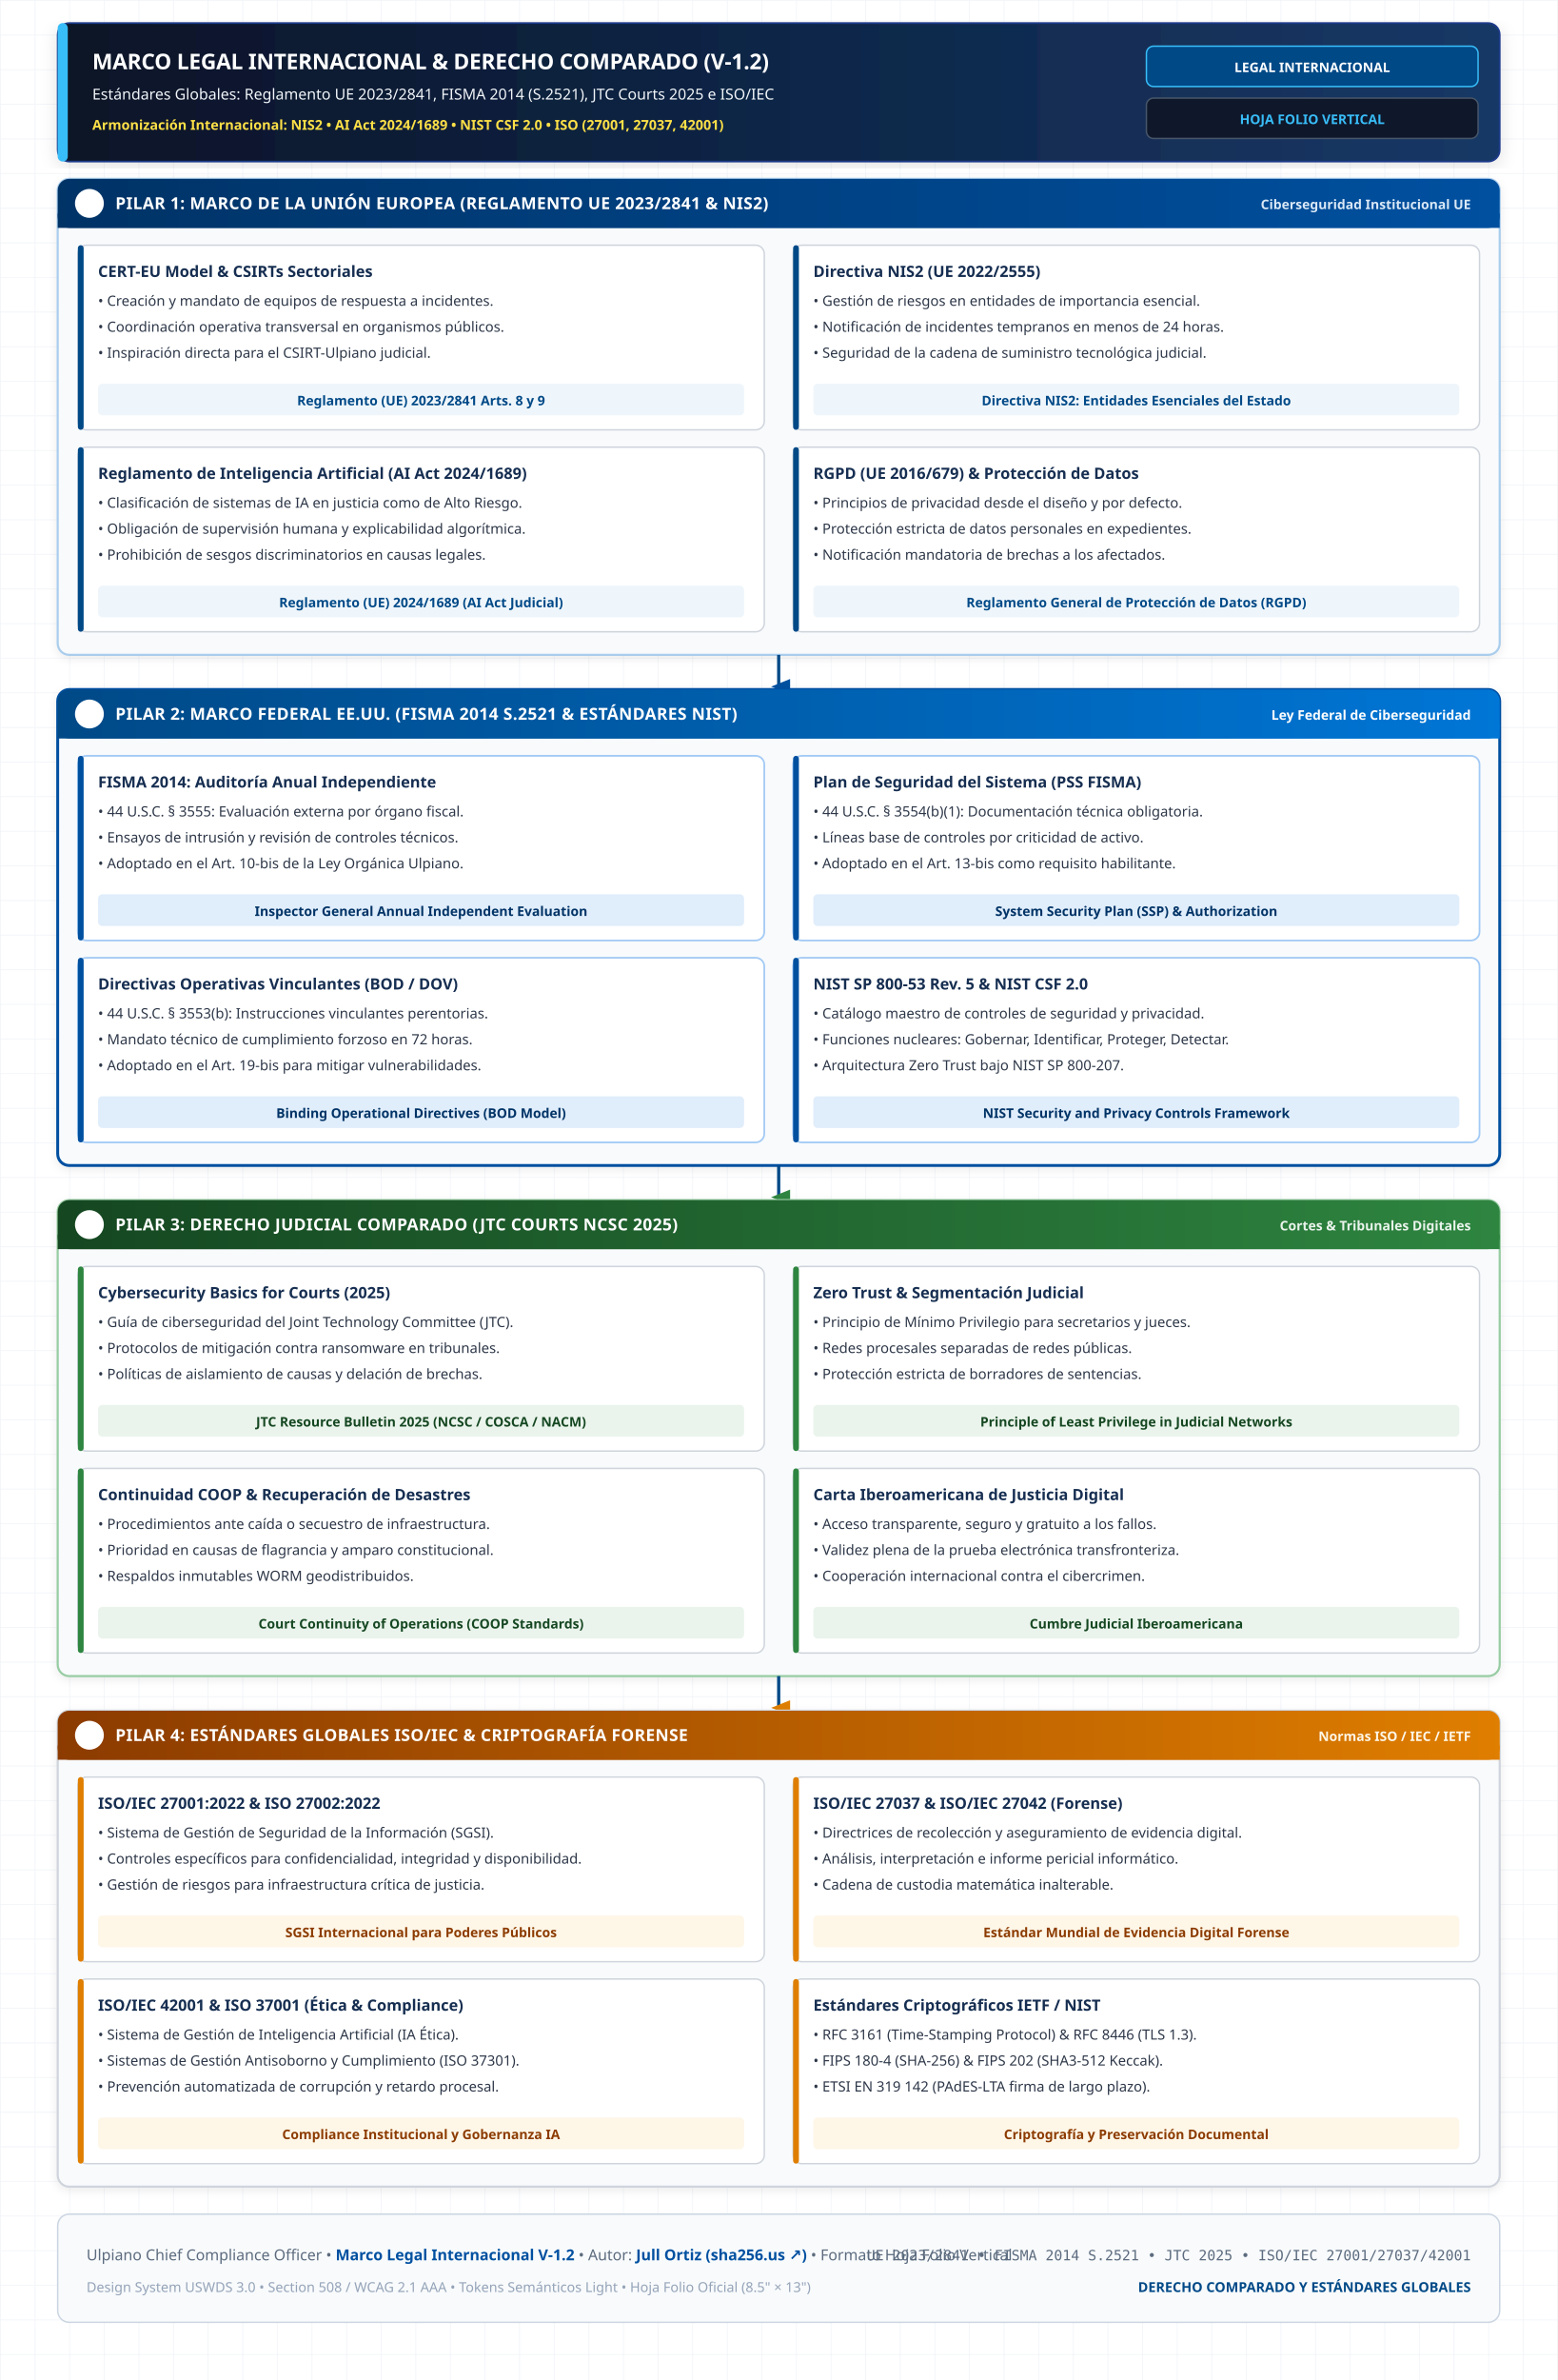
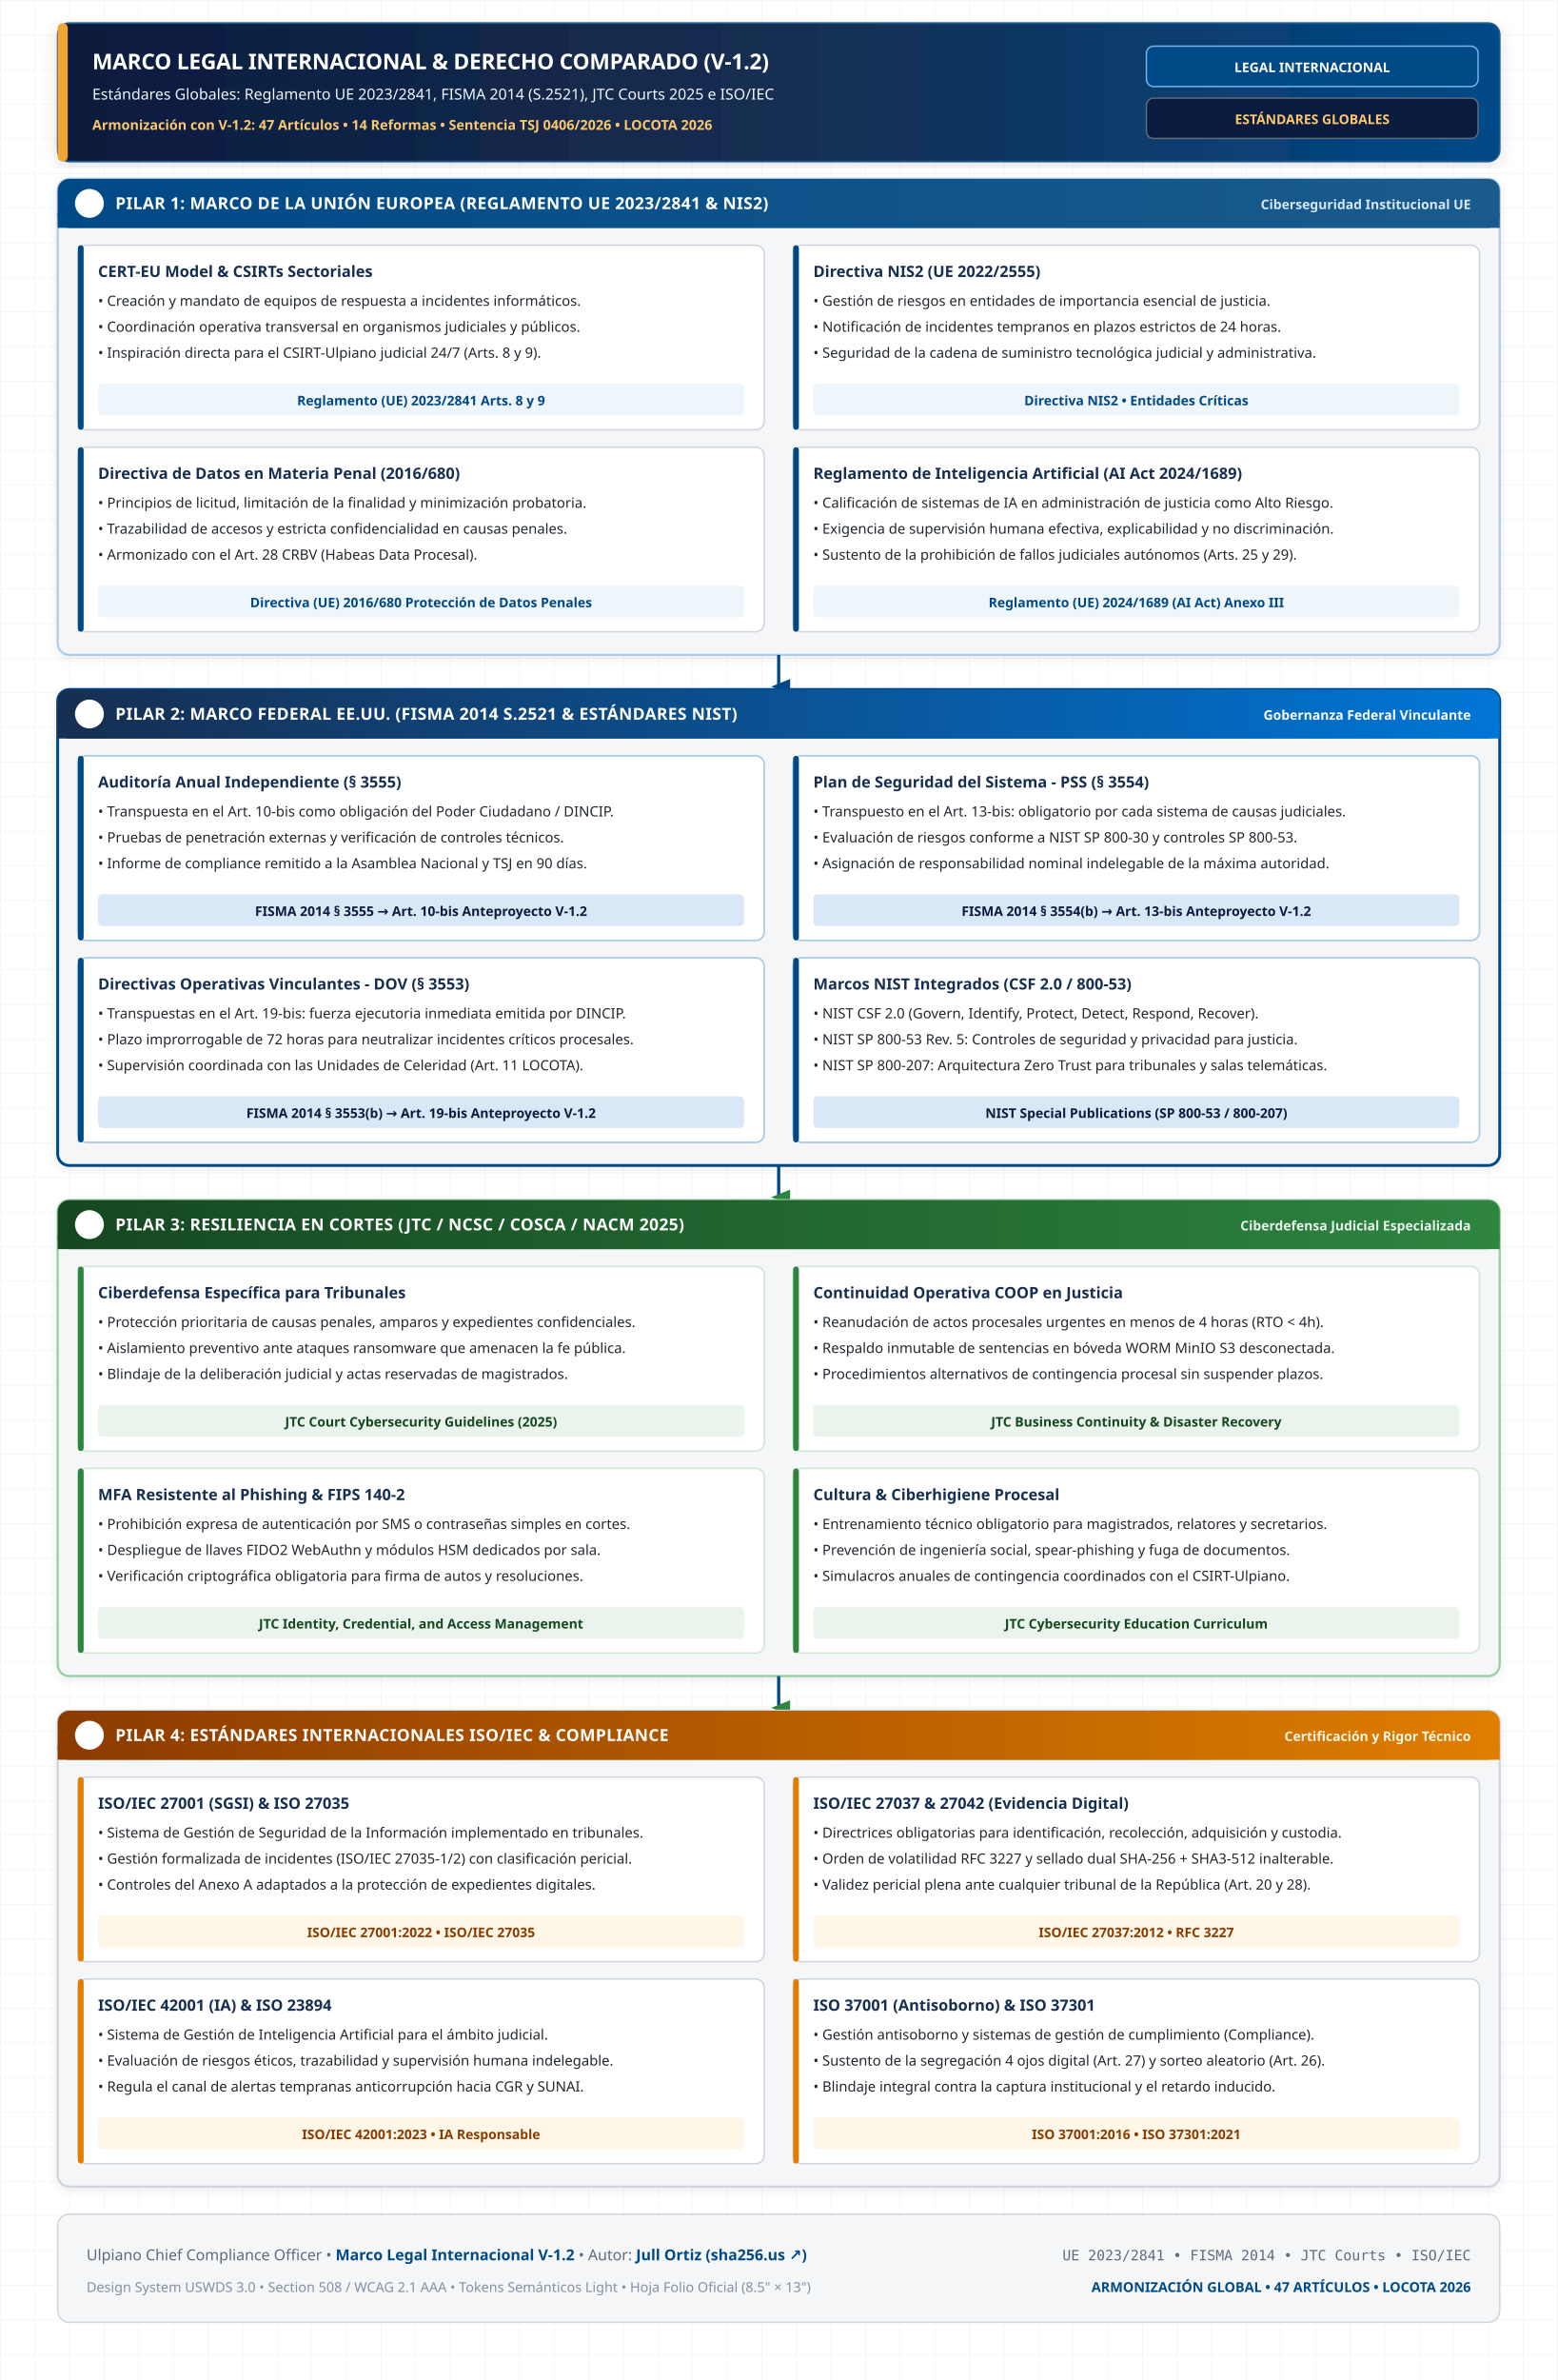
<svg xmlns="http://www.w3.org/2000/svg" viewBox="0 0 1080 1650" width="100%" height="100%" style="max-width: 100%; height: auto; display: block; margin: 0 auto;">
  <defs>
    <style>
      .font-sans { font-family: 'Public Sans', -apple-system, BlinkMacSystemFont, 'Segoe UI', Roboto, Arial, sans-serif; }
      .font-mono { font-family: 'Roboto Mono', 'SFMono-Regular', Consolas, Monaco, monospace; }

      .text-title { font-family: 'Public Sans', sans-serif; font-weight: 800; font-size: 15px; fill: #ffffff; letter-spacing: -0.01em; }
-       .text-subtitle { font-family: 'Public Sans', sans-serif; font-weight: 500; font-size: 10.5px; fill: #f1f5f9; }
-       .text-subcite { font-family: 'Public Sans', sans-serif; font-weight: 600; font-size: 9.5px; fill: #fde047; }
+       .text-subtitle { font-family: 'Public Sans', sans-serif; font-weight: 500; font-size: 10.5px; fill: #eff6fb; }
+       .text-subcite { font-family: 'Public Sans', sans-serif; font-weight: 600; font-size: 9.5px; fill: #fac76f; }
      .text-header-box { font-family: 'Public Sans', sans-serif; font-weight: 700; font-size: 11.5px; fill: #ffffff; letter-spacing: 0.02em; }
      .text-tag { font-family: 'Public Sans', sans-serif; font-weight: 700; font-size: 9.2px; }

      .text-item-title { font-family: 'Public Sans', sans-serif; font-weight: 700; font-size: 10.8px; fill: #162e51; }
-       .text-item-desc { font-family: 'Public Sans', sans-serif; font-weight: 400; font-size: 9.8px; fill: #2d3748; line-height: 1.35; }
-       .text-item-sub { font-family: 'Public Sans', sans-serif; font-weight: 400; font-size: 9.2px; fill: #5c6b7e; }
+       .text-item-desc { font-family: 'Public Sans', sans-serif; font-weight: 400; font-size: 9.8px; fill: #21272d; line-height: 1.35; }

      .text-flow-num { font-family: 'Public Sans', sans-serif; font-weight: 800; font-size: 10.5px; fill: #ffffff; }
+ 
      .flow-arrow-down { stroke: #004987; stroke-width: 2.2; fill: none; }
+       .flow-arrow-green { stroke: #1b622b; stroke-width: 2.2; fill: none; }
+       .flow-arrow-gold { stroke: #c05600; stroke-width: 2.2; fill: none; }
    </style>
    <filter id="intl-shadow-1" x="-4%" y="-4%" width="108%" height="108%">
-       <feDropShadow dx="0" dy="2" stdDeviation="3" flood-color="#000000" flood-opacity="0.08" />
+       <feDropShadow dx="0" dy="2" stdDeviation="3" flood-color="#13171b" flood-opacity="0.08" />
    </filter>
    <filter id="intl-shadow-2" x="-5%" y="-5%" width="110%" height="110%">
-       <feDropShadow dx="0" dy="3" stdDeviation="6" flood-color="#000000" flood-opacity="0.12" />
+       <feDropShadow dx="0" dy="3" stdDeviation="6" flood-color="#0b1b3d" flood-opacity="0.12" />
    </filter>
    <linearGradient id="intlHeaderGrad" x1="0%" y1="0%" x2="100%" y2="0%">
-       <stop offset="0%" stop-color="#071426" />
-       <stop offset="50%" stop-color="#0f2647" />
-       <stop offset="100%" stop-color="#163866" />
-     </linearGradient>
-     <linearGradient id="pilarEuGrad" x1="0%" y1="0%" x2="100%" y2="0%">
-       <stop offset="0%" stop-color="#003366" />
-       <stop offset="100%" stop-color="#0050a0" />
-     </linearGradient>
-     <linearGradient id="pilarUsGrad" x1="0%" y1="0%" x2="100%" y2="0%">
+       <stop offset="0%" stop-color="#0b1b3d" />
+       <stop offset="50%" stop-color="#162e51" />
+       <stop offset="100%" stop-color="#004987" />
+     </linearGradient>
+     <linearGradient id="intlPilarEuGrad" x1="0%" y1="0%" x2="100%" y2="0%">
      <stop offset="0%" stop-color="#004987" />
+       <stop offset="100%" stop-color="#1a5b8c" />
+     </linearGradient>
+     <linearGradient id="intlPilarUsGrad" x1="0%" y1="0%" x2="100%" y2="0%">
+       <stop offset="0%" stop-color="#162e51" />
      <stop offset="100%" stop-color="#0076d6" />
    </linearGradient>
-     <linearGradient id="pilarJtcGrad" x1="0%" y1="0%" x2="100%" y2="0%">
+     <linearGradient id="intlPilarJtcGrad" x1="0%" y1="0%" x2="100%" y2="0%">
      <stop offset="0%" stop-color="#154721" />
      <stop offset="100%" stop-color="#2e8540" />
    </linearGradient>
-     <linearGradient id="pilarIsoGrad" x1="0%" y1="0%" x2="100%" y2="0%">
+     <linearGradient id="intlPilarIsoGrad" x1="0%" y1="0%" x2="100%" y2="0%">
      <stop offset="0%" stop-color="#8c3b00" />
      <stop offset="100%" stop-color="#df7e00" />
    </linearGradient>
-     <marker id="arrow-down-blue" viewBox="0 0 10 10" refX="5" refY="6" markerWidth="6" markerHeight="6" orient="auto">
-       <path d="M 1 0 L 5 10 L 9 0 z" fill="#0050a0" />
+     <marker id="intl-arrow-down-blue" viewBox="0 0 10 10" refX="5" refY="6" markerWidth="6" markerHeight="6" orient="auto">
+       <path d="M 1 0 L 5 10 L 9 0 z" fill="#004987" />
    </marker>
-     <marker id="arrow-down-green" viewBox="0 0 10 10" refX="5" refY="6" markerWidth="6" markerHeight="6" orient="auto">
+     <marker id="intl-arrow-down-green" viewBox="0 0 10 10" refX="5" refY="6" markerWidth="6" markerHeight="6" orient="auto">
      <path d="M 1 0 L 5 10 L 9 0 z" fill="#2e8540" />
    </marker>
-     <marker id="arrow-down-gold" viewBox="0 0 10 10" refX="5" refY="6" markerWidth="6" markerHeight="6" orient="auto">
-       <path d="M 1 0 L 5 10 L 9 0 z" fill="#df7e00" />
-     </marker>
-     <pattern id="uswds-intl-grid" width="24" height="24" patternUnits="userSpaceOnUse">
-       <path d="M 24 0 L 0 0 0 24" fill="none" stroke="#e2e8f0" stroke-width="0.75" />
+     <pattern id="intl-grid" width="24" height="24" patternUnits="userSpaceOnUse">
+       <path d="M 24 0 L 0 0 0 24" fill="none" stroke="#e7e9ed" stroke-width="0.75" />
    </pattern>
  </defs>
  <rect width="1080" height="1650" fill="#ffffff" />
-   <rect width="1080" height="1650" fill="url(#uswds-intl-grid)" opacity="0.65" />
+   <rect width="1080" height="1650" fill="url(#intl-grid)" opacity="0.65" />
  <g transform="translate(40, 16)">
-     <rect x="0" y="0" width="1000" height="96" rx="8" fill="url(#intlHeaderGrad)" stroke="#1e3a8a" stroke-width="1.2" filter="url(#intl-shadow-2)" />
-     <rect x="0" y="0" width="7" height="96" rx="3.5" fill="#38bdf8" />
+     <rect x="0" y="0" width="1000" height="96" rx="8" fill="url(#intlHeaderGrad)" stroke="#1a5b8c" stroke-width="1.2" filter="url(#intl-shadow-2)" />
+     <rect x="0" y="0" width="7" height="96" rx="3.5" fill="#f3a534" />
    <g transform="translate(24, 0)">
      <text x="0" y="32" class="text-title">MARCO LEGAL INTERNACIONAL &amp; DERECHO COMPARADO (V-1.2)</text>
      <text x="0" y="53" class="text-subtitle">
        Estándares Globales: Reglamento UE 2023/2841, FISMA 2014 (S.2521), JTC Courts 2025 e ISO/IEC
      </text>
      <text x="0" y="74" class="text-subcite">
-         Armonización Internacional: NIS2 • AI Act 2024/1689 • NIST CSF 2.0 • ISO (27001, 27037, 42001)
+         Armonización con V-1.2: 47 Artículos • 14 Reformas • Sentencia TSJ 0406/2026 • LOCOTA 2026
      </text>
    </g>
    <g transform="translate(755, 16)">
-       <rect x="0" y="0" width="230" height="28" rx="5" fill="#004987" stroke="#38bdf8" stroke-width="1" />
+       <rect x="0" y="0" width="230" height="28" rx="5" fill="#004987" stroke="#73b3e7" stroke-width="1" />
      <text x="115" y="18" class="text-tag" fill="#ffffff" text-anchor="middle">LEGAL INTERNACIONAL</text>
-       <rect x="0" y="36" width="230" height="28" rx="5" fill="#0f172a" stroke="#475569" stroke-width="1" />
-       <text x="115" y="54" class="text-tag" fill="#38bdf8" text-anchor="middle">HOJA FOLIO VERTICAL</text>
+       <rect x="0" y="36" width="230" height="28" rx="5" fill="#0b1b3d" stroke="#5c6b7e" stroke-width="1" />
+       <text x="115" y="54" class="text-tag" fill="#fac76f" text-anchor="middle">ESTÁNDARES GLOBALES</text>
    </g>
  </g>
  <g transform="translate(40, 124)">
-     <rect x="0" y="0" width="1000" height="330" rx="8" fill="#f8fafc" stroke="#aacdec" stroke-width="1.5" filter="url(#intl-shadow-1)" />
-     <rect x="0" y="0" width="1000" height="34" rx="8" fill="url(#pilarEuGrad)" />
-     <rect y="24" width="1000" height="10" fill="url(#pilarEuGrad)" />
+     <rect x="0" y="0" width="1000" height="330" rx="8" fill="#f5f6f8" stroke="#aacdec" stroke-width="1.5" filter="url(#intl-shadow-1)" />
+     <rect x="0" y="0" width="1000" height="34" rx="8" fill="url(#intlPilarEuGrad)" />
+     <rect y="24" width="1000" height="10" fill="url(#intlPilarEuGrad)" />
    <circle cx="22" cy="17" r="10" fill="#ffffff" />
-     <text x="22" y="21" class="text-flow-num" fill="#003366" text-anchor="middle">1</text>
+     <text x="22" y="21" class="text-flow-num" fill="#004987" text-anchor="middle">1</text>
    <text x="40" y="21" class="text-header-box">PILAR 1: MARCO DE LA UNIÓN EUROPEA (REGLAMENTO UE 2023/2841 &amp; NIS2)</text>
    <text x="980" y="21" class="text-tag" fill="#d9e8f6" text-anchor="end">Ciberseguridad Institucional UE</text>
    <g transform="translate(14, 46)">
      <g transform="translate(0, 0)">
        <rect x="0" y="0" width="476" height="128" rx="6" fill="#ffffff" stroke="#cfd4dc" stroke-width="1" />
        <rect x="0" y="0" width="4" height="128" rx="2" fill="#004987" />
-         <text x="14" y="22" class="text-item-title" fill="#003366">CERT-EU Model &amp; CSIRTs Sectoriales</text>
-         <text x="14" y="42" class="text-item-desc">• Creación y mandato de equipos de respuesta a incidentes.</text>
-         <text x="14" y="60" class="text-item-desc">• Coordinación operativa transversal en organismos públicos.</text>
-         <text x="14" y="78" class="text-item-desc">• Inspiración directa para el CSIRT-Ulpiano judicial.</text>
+         <text x="14" y="22" class="text-item-title" fill="#0b1b3d">CERT-EU Model &amp; CSIRTs Sectoriales</text>
+         <text x="14" y="42" class="text-item-desc">• Creación y mandato de equipos de respuesta a incidentes informáticos.</text>
+         <text x="14" y="60" class="text-item-desc">• Coordinación operativa transversal en organismos judiciales y públicos.</text>
+         <text x="14" y="78" class="text-item-desc">• Inspiración directa para el CSIRT-Ulpiano judicial 24/7 (Arts. 8 y 9).</text>
        <rect x="14" y="96" width="448" height="22" rx="3" fill="#eff6fb" />
        <text x="238" y="111" class="text-tag" fill="#004987" text-anchor="middle">Reglamento (UE) 2023/2841 Arts. 8 y 9</text>
      </g>
      <g transform="translate(496, 0)">
        <rect x="0" y="0" width="476" height="128" rx="6" fill="#ffffff" stroke="#cfd4dc" stroke-width="1" />
        <rect x="0" y="0" width="4" height="128" rx="2" fill="#004987" />
-         <text x="14" y="22" class="text-item-title" fill="#003366">Directiva NIS2 (UE 2022/2555)</text>
-         <text x="14" y="42" class="text-item-desc">• Gestión de riesgos en entidades de importancia esencial.</text>
-         <text x="14" y="60" class="text-item-desc">• Notificación de incidentes tempranos en menos de 24 horas.</text>
-         <text x="14" y="78" class="text-item-desc">• Seguridad de la cadena de suministro tecnológica judicial.</text>
+         <text x="14" y="22" class="text-item-title" fill="#0b1b3d">Directiva NIS2 (UE 2022/2555)</text>
+         <text x="14" y="42" class="text-item-desc">• Gestión de riesgos en entidades de importancia esencial de justicia.</text>
+         <text x="14" y="60" class="text-item-desc">• Notificación de incidentes tempranos en plazos estrictos de 24 horas.</text>
+         <text x="14" y="78" class="text-item-desc">• Seguridad de la cadena de suministro tecnológica judicial y administrativa.</text>
        <rect x="14" y="96" width="448" height="22" rx="3" fill="#eff6fb" />
-         <text x="238" y="111" class="text-tag" fill="#004987" text-anchor="middle">Directiva NIS2: Entidades Esenciales del Estado</text>
+         <text x="238" y="111" class="text-tag" fill="#004987" text-anchor="middle">Directiva NIS2 • Entidades Críticas</text>
      </g>
      <g transform="translate(0, 140)">
        <rect x="0" y="0" width="476" height="128" rx="6" fill="#ffffff" stroke="#cfd4dc" stroke-width="1" />
        <rect x="0" y="0" width="4" height="128" rx="2" fill="#004987" />
-         <text x="14" y="22" class="text-item-title" fill="#003366">Reglamento de Inteligencia Artificial (AI Act 2024/1689)</text>
-         <text x="14" y="42" class="text-item-desc">• Clasificación de sistemas de IA en justicia como de Alto Riesgo.</text>
-         <text x="14" y="60" class="text-item-desc">• Obligación de supervisión humana y explicabilidad algorítmica.</text>
-         <text x="14" y="78" class="text-item-desc">• Prohibición de sesgos discriminatorios en causas legales.</text>
+         <text x="14" y="22" class="text-item-title" fill="#0b1b3d">Directiva de Datos en Materia Penal (2016/680)</text>
+         <text x="14" y="42" class="text-item-desc">• Principios de licitud, limitación de la finalidad y minimización probatoria.</text>
+         <text x="14" y="60" class="text-item-desc">• Trazabilidad de accesos y estricta confidencialidad en causas penales.</text>
+         <text x="14" y="78" class="text-item-desc">• Armonizado con el Art. 28 CRBV (Habeas Data Procesal).</text>
        <rect x="14" y="96" width="448" height="22" rx="3" fill="#eff6fb" />
-         <text x="238" y="111" class="text-tag" fill="#004987" text-anchor="middle">Reglamento (UE) 2024/1689 (AI Act Judicial)</text>
+         <text x="238" y="111" class="text-tag" fill="#004987" text-anchor="middle">Directiva (UE) 2016/680 Protección de Datos Penales</text>
      </g>
      <g transform="translate(496, 140)">
        <rect x="0" y="0" width="476" height="128" rx="6" fill="#ffffff" stroke="#cfd4dc" stroke-width="1" />
        <rect x="0" y="0" width="4" height="128" rx="2" fill="#004987" />
-         <text x="14" y="22" class="text-item-title" fill="#003366">RGPD (UE 2016/679) &amp; Protección de Datos</text>
-         <text x="14" y="42" class="text-item-desc">• Principios de privacidad desde el diseño y por defecto.</text>
-         <text x="14" y="60" class="text-item-desc">• Protección estricta de datos personales en expedientes.</text>
-         <text x="14" y="78" class="text-item-desc">• Notificación mandatoria de brechas a los afectados.</text>
+         <text x="14" y="22" class="text-item-title" fill="#0b1b3d">Reglamento de Inteligencia Artificial (AI Act 2024/1689)</text>
+         <text x="14" y="42" class="text-item-desc">• Calificación de sistemas de IA en administración de justicia como Alto Riesgo.</text>
+         <text x="14" y="60" class="text-item-desc">• Exigencia de supervisión humana efectiva, explicabilidad y no discriminación.</text>
+         <text x="14" y="78" class="text-item-desc">• Sustento de la prohibición de fallos judiciales autónomos (Arts. 25 y 29).</text>
        <rect x="14" y="96" width="448" height="22" rx="3" fill="#eff6fb" />
-         <text x="238" y="111" class="text-tag" fill="#004987" text-anchor="middle">Reglamento General de Protección de Datos (RGPD)</text>
-       </g>
-     </g>
-   </g>
-   <path d="M 540 454 L 540 476" class="flow-arrow-down" marker-end="url(#arrow-down-blue)" />
+         <text x="238" y="111" class="text-tag" fill="#004987" text-anchor="middle">Reglamento (UE) 2024/1689 (AI Act) Anexo III</text>
+       </g>
+     </g>
+   </g>
+   <path d="M 540 454 L 540 476" class="flow-arrow-down" marker-end="url(#intl-arrow-down-blue)" />
  <g transform="translate(40, 478)">
-     <rect x="0" y="0" width="1000" height="330" rx="8" fill="#f8fafc" stroke="#0050a0" stroke-width="2" filter="url(#intl-shadow-1)" />
-     <rect x="0" y="0" width="1000" height="34" rx="8" fill="url(#pilarUsGrad)" />
-     <rect y="24" width="1000" height="10" fill="url(#pilarUsGrad)" />
+     <rect x="0" y="0" width="1000" height="330" rx="8" fill="#f5f6f8" stroke="#004987" stroke-width="2" filter="url(#intl-shadow-1)" />
+     <rect x="0" y="0" width="1000" height="34" rx="8" fill="url(#intlPilarUsGrad)" />
+     <rect y="24" width="1000" height="10" fill="url(#intlPilarUsGrad)" />
    <circle cx="22" cy="17" r="10" fill="#ffffff" />
-     <text x="22" y="21" class="text-flow-num" fill="#004987" text-anchor="middle">2</text>
+     <text x="22" y="21" class="text-flow-num" fill="#162e51" text-anchor="middle">2</text>
    <text x="40" y="21" class="text-header-box">PILAR 2: MARCO FEDERAL EE.UU. (FISMA 2014 S.2521 &amp; ESTÁNDARES NIST)</text>
-     <text x="980" y="21" class="text-tag" fill="#ffffff" text-anchor="end">Ley Federal de Ciberseguridad</text>
+     <text x="980" y="21" class="text-tag" fill="#ffffff" text-anchor="end">Gobernanza Federal Vinculante</text>
    <g transform="translate(14, 46)">
      <g transform="translate(0, 0)">
-         <rect x="0" y="0" width="476" height="128" rx="6" fill="#ffffff" stroke="#a3caf5" stroke-width="1.2" />
-         <rect x="0" y="0" width="4" height="128" rx="2" fill="#0050a0" />
-         <text x="14" y="22" class="text-item-title" fill="#003366">FISMA 2014: Auditoría Anual Independiente</text>
-         <text x="14" y="42" class="text-item-desc">• 44 U.S.C. § 3555: Evaluación externa por órgano fiscal.</text>
-         <text x="14" y="60" class="text-item-desc">• Ensayos de intrusión y revisión de controles técnicos.</text>
-         <text x="14" y="78" class="text-item-desc">• Adoptado en el Art. 10-bis de la Ley Orgánica Ulpiano.</text>
-         <rect x="14" y="96" width="448" height="22" rx="3" fill="#e0edfb" />
-         <text x="238" y="111" class="text-tag" fill="#003366" text-anchor="middle">Inspector General Annual Independent Evaluation</text>
+         <rect x="0" y="0" width="476" height="128" rx="6" fill="#ffffff" stroke="#aacdec" stroke-width="1.2" />
+         <rect x="0" y="0" width="4" height="128" rx="2" fill="#004987" />
+         <text x="14" y="22" class="text-item-title" fill="#0b1b3d">Auditoría Anual Independiente (§ 3555)</text>
+         <text x="14" y="42" class="text-item-desc">• Transpuesta en el Art. 10-bis como obligación del Poder Ciudadano / DINCIP.</text>
+         <text x="14" y="60" class="text-item-desc">• Pruebas de penetración externas y verificación de controles técnicos.</text>
+         <text x="14" y="78" class="text-item-desc">• Informe de compliance remitido a la Asamblea Nacional y TSJ en 90 días.</text>
+         <rect x="14" y="96" width="448" height="22" rx="3" fill="#d9e8f6" />
+         <text x="238" y="111" class="text-tag" fill="#0b1b3d" text-anchor="middle">FISMA 2014 § 3555 → Art. 10-bis Anteproyecto V-1.2</text>
      </g>
      <g transform="translate(496, 0)">
-         <rect x="0" y="0" width="476" height="128" rx="6" fill="#ffffff" stroke="#a3caf5" stroke-width="1.2" />
-         <rect x="0" y="0" width="4" height="128" rx="2" fill="#0050a0" />
-         <text x="14" y="22" class="text-item-title" fill="#003366">Plan de Seguridad del Sistema (PSS FISMA)</text>
-         <text x="14" y="42" class="text-item-desc">• 44 U.S.C. § 3554(b)(1): Documentación técnica obligatoria.</text>
-         <text x="14" y="60" class="text-item-desc">• Líneas base de controles por criticidad de activo.</text>
-         <text x="14" y="78" class="text-item-desc">• Adoptado en el Art. 13-bis como requisito habilitante.</text>
-         <rect x="14" y="96" width="448" height="22" rx="3" fill="#e0edfb" />
-         <text x="238" y="111" class="text-tag" fill="#003366" text-anchor="middle">System Security Plan (SSP) &amp; Authorization</text>
+         <rect x="0" y="0" width="476" height="128" rx="6" fill="#ffffff" stroke="#aacdec" stroke-width="1.2" />
+         <rect x="0" y="0" width="4" height="128" rx="2" fill="#004987" />
+         <text x="14" y="22" class="text-item-title" fill="#0b1b3d">Plan de Seguridad del Sistema - PSS (§ 3554)</text>
+         <text x="14" y="42" class="text-item-desc">• Transpuesto en el Art. 13-bis: obligatorio por cada sistema de causas judiciales.</text>
+         <text x="14" y="60" class="text-item-desc">• Evaluación de riesgos conforme a NIST SP 800-30 y controles SP 800-53.</text>
+         <text x="14" y="78" class="text-item-desc">• Asignación de responsabilidad nominal indelegable de la máxima autoridad.</text>
+         <rect x="14" y="96" width="448" height="22" rx="3" fill="#d9e8f6" />
+         <text x="238" y="111" class="text-tag" fill="#0b1b3d" text-anchor="middle">FISMA 2014 § 3554(b) → Art. 13-bis Anteproyecto V-1.2</text>
      </g>
      <g transform="translate(0, 140)">
-         <rect x="0" y="0" width="476" height="128" rx="6" fill="#ffffff" stroke="#a3caf5" stroke-width="1.2" />
-         <rect x="0" y="0" width="4" height="128" rx="2" fill="#0050a0" />
-         <text x="14" y="22" class="text-item-title" fill="#003366">Directivas Operativas Vinculantes (BOD / DOV)</text>
-         <text x="14" y="42" class="text-item-desc">• 44 U.S.C. § 3553(b): Instrucciones vinculantes perentorias.</text>
-         <text x="14" y="60" class="text-item-desc">• Mandato técnico de cumplimiento forzoso en 72 horas.</text>
-         <text x="14" y="78" class="text-item-desc">• Adoptado en el Art. 19-bis para mitigar vulnerabilidades.</text>
-         <rect x="14" y="96" width="448" height="22" rx="3" fill="#e0edfb" />
-         <text x="238" y="111" class="text-tag" fill="#003366" text-anchor="middle">Binding Operational Directives (BOD Model)</text>
+         <rect x="0" y="0" width="476" height="128" rx="6" fill="#ffffff" stroke="#aacdec" stroke-width="1.2" />
+         <rect x="0" y="0" width="4" height="128" rx="2" fill="#004987" />
+         <text x="14" y="22" class="text-item-title" fill="#0b1b3d">Directivas Operativas Vinculantes - DOV (§ 3553)</text>
+         <text x="14" y="42" class="text-item-desc">• Transpuestas en el Art. 19-bis: fuerza ejecutoria inmediata emitida por DINCIP.</text>
+         <text x="14" y="60" class="text-item-desc">• Plazo improrrogable de 72 horas para neutralizar incidentes críticos procesales.</text>
+         <text x="14" y="78" class="text-item-desc">• Supervisión coordinada con las Unidades de Celeridad (Art. 11 LOCOTA).</text>
+         <rect x="14" y="96" width="448" height="22" rx="3" fill="#d9e8f6" />
+         <text x="238" y="111" class="text-tag" fill="#0b1b3d" text-anchor="middle">FISMA 2014 § 3553(b) → Art. 19-bis Anteproyecto V-1.2</text>
      </g>
      <g transform="translate(496, 140)">
-         <rect x="0" y="0" width="476" height="128" rx="6" fill="#ffffff" stroke="#a3caf5" stroke-width="1.2" />
-         <rect x="0" y="0" width="4" height="128" rx="2" fill="#0050a0" />
-         <text x="14" y="22" class="text-item-title" fill="#003366">NIST SP 800-53 Rev. 5 &amp; NIST CSF 2.0</text>
-         <text x="14" y="42" class="text-item-desc">• Catálogo maestro de controles de seguridad y privacidad.</text>
-         <text x="14" y="60" class="text-item-desc">• Funciones nucleares: Gobernar, Identificar, Proteger, Detectar.</text>
-         <text x="14" y="78" class="text-item-desc">• Arquitectura Zero Trust bajo NIST SP 800-207.</text>
-         <rect x="14" y="96" width="448" height="22" rx="3" fill="#e0edfb" />
-         <text x="238" y="111" class="text-tag" fill="#003366" text-anchor="middle">NIST Security and Privacy Controls Framework</text>
-       </g>
-     </g>
-   </g>
-   <path d="M 540 808 L 540 830" class="flow-arrow-down" stroke="#2e8540" marker-end="url(#arrow-down-green)" />
+         <rect x="0" y="0" width="476" height="128" rx="6" fill="#ffffff" stroke="#aacdec" stroke-width="1.2" />
+         <rect x="0" y="0" width="4" height="128" rx="2" fill="#004987" />
+         <text x="14" y="22" class="text-item-title" fill="#0b1b3d">Marcos NIST Integrados (CSF 2.0 / 800-53)</text>
+         <text x="14" y="42" class="text-item-desc">• NIST CSF 2.0 (Govern, Identify, Protect, Detect, Respond, Recover).</text>
+         <text x="14" y="60" class="text-item-desc">• NIST SP 800-53 Rev. 5: Controles de seguridad y privacidad para justicia.</text>
+         <text x="14" y="78" class="text-item-desc">• NIST SP 800-207: Arquitectura Zero Trust para tribunales y salas telemáticas.</text>
+         <rect x="14" y="96" width="448" height="22" rx="3" fill="#d9e8f6" />
+         <text x="238" y="111" class="text-tag" fill="#0b1b3d" text-anchor="middle">NIST Special Publications (SP 800-53 / 800-207)</text>
+       </g>
+     </g>
+   </g>
+   <path d="M 540 808 L 540 830" class="flow-arrow-down" stroke="#2e8540" marker-end="url(#intl-arrow-down-green)" />
  <g transform="translate(40, 832)">
-     <rect x="0" y="0" width="1000" height="330" rx="8" fill="#f8fafc" stroke="#98cca3" stroke-width="1.5" filter="url(#intl-shadow-1)" />
-     <rect x="0" y="0" width="1000" height="34" rx="8" fill="url(#pilarJtcGrad)" />
-     <rect y="24" width="1000" height="10" fill="url(#pilarJtcGrad)" />
+     <rect x="0" y="0" width="1000" height="330" rx="8" fill="#f5f6f8" stroke="#98cca3" stroke-width="1.5" filter="url(#intl-shadow-1)" />
+     <rect x="0" y="0" width="1000" height="34" rx="8" fill="url(#intlPilarJtcGrad)" />
+     <rect y="24" width="1000" height="10" fill="url(#intlPilarJtcGrad)" />
    <circle cx="22" cy="17" r="10" fill="#ffffff" />
    <text x="22" y="21" class="text-flow-num" fill="#154721" text-anchor="middle">3</text>
-     <text x="40" y="21" class="text-header-box">PILAR 3: DERECHO JUDICIAL COMPARADO (JTC COURTS NCSC 2025)</text>
-     <text x="980" y="21" class="text-tag" fill="#eaf4ec" text-anchor="end">Cortes &amp; Tribunales Digitales</text>
+     <text x="40" y="21" class="text-header-box">PILAR 3: RESILIENCIA EN CORTES (JTC / NCSC / COSCA / NACM 2025)</text>
+     <text x="980" y="21" class="text-tag" fill="#eaf4ec" text-anchor="end">Ciberdefensa Judicial Especializada</text>
    <g transform="translate(14, 46)">
      <g transform="translate(0, 0)">
-         <rect x="0" y="0" width="476" height="128" rx="6" fill="#ffffff" stroke="#cfd4dc" stroke-width="1" />
+         <rect x="0" y="0" width="476" height="128" rx="6" fill="#ffffff" stroke="#cde5d2" stroke-width="1" />
        <rect x="0" y="0" width="4" height="128" rx="2" fill="#2e8540" />
-         <text x="14" y="22" class="text-item-title" fill="#154721">Cybersecurity Basics for Courts (2025)</text>
-         <text x="14" y="42" class="text-item-desc">• Guía de ciberseguridad del Joint Technology Committee (JTC).</text>
-         <text x="14" y="60" class="text-item-desc">• Protocolos de mitigación contra ransomware en tribunales.</text>
-         <text x="14" y="78" class="text-item-desc">• Políticas de aislamiento de causas y delación de brechas.</text>
+         <text x="14" y="22" class="text-item-title" fill="#154721">Ciberdefensa Específica para Tribunales</text>
+         <text x="14" y="42" class="text-item-desc">• Protección prioritaria de causas penales, amparos y expedientes confidenciales.</text>
+         <text x="14" y="60" class="text-item-desc">• Aislamiento preventivo ante ataques ransomware que amenacen la fe pública.</text>
+         <text x="14" y="78" class="text-item-desc">• Blindaje de la deliberación judicial y actas reservadas de magistrados.</text>
        <rect x="14" y="96" width="448" height="22" rx="3" fill="#eaf4ec" />
-         <text x="238" y="111" class="text-tag" fill="#154721" text-anchor="middle">JTC Resource Bulletin 2025 (NCSC / COSCA / NACM)</text>
+         <text x="238" y="111" class="text-tag" fill="#154721" text-anchor="middle">JTC Court Cybersecurity Guidelines (2025)</text>
      </g>
      <g transform="translate(496, 0)">
-         <rect x="0" y="0" width="476" height="128" rx="6" fill="#ffffff" stroke="#cfd4dc" stroke-width="1" />
+         <rect x="0" y="0" width="476" height="128" rx="6" fill="#ffffff" stroke="#cde5d2" stroke-width="1" />
        <rect x="0" y="0" width="4" height="128" rx="2" fill="#2e8540" />
-         <text x="14" y="22" class="text-item-title" fill="#154721">Zero Trust &amp; Segmentación Judicial</text>
-         <text x="14" y="42" class="text-item-desc">• Principio de Mínimo Privilegio para secretarios y jueces.</text>
-         <text x="14" y="60" class="text-item-desc">• Redes procesales separadas de redes públicas.</text>
-         <text x="14" y="78" class="text-item-desc">• Protección estricta de borradores de sentencias.</text>
+         <text x="14" y="22" class="text-item-title" fill="#154721">Continuidad Operativa COOP en Justicia</text>
+         <text x="14" y="42" class="text-item-desc">• Reanudación de actos procesales urgentes en menos de 4 horas (RTO &lt; 4h).</text>
+         <text x="14" y="60" class="text-item-desc">• Respaldo inmutable de sentencias en bóveda WORM MinIO S3 desconectada.</text>
+         <text x="14" y="78" class="text-item-desc">• Procedimientos alternativos de contingencia procesal sin suspender plazos.</text>
        <rect x="14" y="96" width="448" height="22" rx="3" fill="#eaf4ec" />
-         <text x="238" y="111" class="text-tag" fill="#154721" text-anchor="middle">Principle of Least Privilege in Judicial Networks</text>
+         <text x="238" y="111" class="text-tag" fill="#154721" text-anchor="middle">JTC Business Continuity &amp; Disaster Recovery</text>
      </g>
      <g transform="translate(0, 140)">
-         <rect x="0" y="0" width="476" height="128" rx="6" fill="#ffffff" stroke="#cfd4dc" stroke-width="1" />
+         <rect x="0" y="0" width="476" height="128" rx="6" fill="#ffffff" stroke="#cde5d2" stroke-width="1" />
        <rect x="0" y="0" width="4" height="128" rx="2" fill="#2e8540" />
-         <text x="14" y="22" class="text-item-title" fill="#154721">Continuidad COOP &amp; Recuperación de Desastres</text>
-         <text x="14" y="42" class="text-item-desc">• Procedimientos ante caída o secuestro de infraestructura.</text>
-         <text x="14" y="60" class="text-item-desc">• Prioridad en causas de flagrancia y amparo constitucional.</text>
-         <text x="14" y="78" class="text-item-desc">• Respaldos inmutables WORM geodistribuidos.</text>
+         <text x="14" y="22" class="text-item-title" fill="#154721">MFA Resistente al Phishing &amp; FIPS 140-2</text>
+         <text x="14" y="42" class="text-item-desc">• Prohibición expresa de autenticación por SMS o contraseñas simples en cortes.</text>
+         <text x="14" y="60" class="text-item-desc">• Despliegue de llaves FIDO2 WebAuthn y módulos HSM dedicados por sala.</text>
+         <text x="14" y="78" class="text-item-desc">• Verificación criptográfica obligatoria para firma de autos y resoluciones.</text>
        <rect x="14" y="96" width="448" height="22" rx="3" fill="#eaf4ec" />
-         <text x="238" y="111" class="text-tag" fill="#154721" text-anchor="middle">Court Continuity of Operations (COOP Standards)</text>
+         <text x="238" y="111" class="text-tag" fill="#154721" text-anchor="middle">JTC Identity, Credential, and Access Management</text>
      </g>
      <g transform="translate(496, 140)">
-         <rect x="0" y="0" width="476" height="128" rx="6" fill="#ffffff" stroke="#cfd4dc" stroke-width="1" />
+         <rect x="0" y="0" width="476" height="128" rx="6" fill="#ffffff" stroke="#cde5d2" stroke-width="1" />
        <rect x="0" y="0" width="4" height="128" rx="2" fill="#2e8540" />
-         <text x="14" y="22" class="text-item-title" fill="#154721">Carta Iberoamericana de Justicia Digital</text>
-         <text x="14" y="42" class="text-item-desc">• Acceso transparente, seguro y gratuito a los fallos.</text>
-         <text x="14" y="60" class="text-item-desc">• Validez plena de la prueba electrónica transfronteriza.</text>
-         <text x="14" y="78" class="text-item-desc">• Cooperación internacional contra el cibercrimen.</text>
+         <text x="14" y="22" class="text-item-title" fill="#154721">Cultura &amp; Ciberhigiene Procesal</text>
+         <text x="14" y="42" class="text-item-desc">• Entrenamiento técnico obligatorio para magistrados, relatores y secretarios.</text>
+         <text x="14" y="60" class="text-item-desc">• Prevención de ingeniería social, spear-phishing y fuga de documentos.</text>
+         <text x="14" y="78" class="text-item-desc">• Simulacros anuales de contingencia coordinados con el CSIRT-Ulpiano.</text>
        <rect x="14" y="96" width="448" height="22" rx="3" fill="#eaf4ec" />
-         <text x="238" y="111" class="text-tag" fill="#154721" text-anchor="middle">Cumbre Judicial Iberoamericana</text>
-       </g>
-     </g>
-   </g>
-   <path d="M 540 1162 L 540 1184" class="flow-arrow-down" stroke="#df7e00" marker-end="url(#arrow-down-gold)" />
+         <text x="238" y="111" class="text-tag" fill="#154721" text-anchor="middle">JTC Cybersecurity Education Curriculum</text>
+       </g>
+     </g>
+   </g>
+   <path d="M 540 1162 L 540 1184" class="flow-arrow-down" stroke="#c05600" marker-end="url(#intl-arrow-down-green)" />
  <g transform="translate(40, 1186)">
-     <rect x="0" y="0" width="1000" height="330" rx="8" fill="#f8fafc" stroke="#cfd4dc" stroke-width="1.5" filter="url(#intl-shadow-1)" />
-     <rect x="0" y="0" width="1000" height="34" rx="8" fill="url(#pilarIsoGrad)" />
-     <rect y="24" width="1000" height="10" fill="url(#pilarIsoGrad)" />
+     <rect x="0" y="0" width="1000" height="330" rx="8" fill="#f5f6f8" stroke="#cfd4dc" stroke-width="1.5" filter="url(#intl-shadow-1)" />
+     <rect x="0" y="0" width="1000" height="34" rx="8" fill="url(#intlPilarIsoGrad)" />
+     <rect y="24" width="1000" height="10" fill="url(#intlPilarIsoGrad)" />
    <circle cx="22" cy="17" r="10" fill="#ffffff" />
    <text x="22" y="21" class="text-flow-num" fill="#8c3b00" text-anchor="middle">4</text>
-     <text x="40" y="21" class="text-header-box">PILAR 4: ESTÁNDARES GLOBALES ISO/IEC &amp; CRIPTOGRAFÍA FORENSE</text>
-     <text x="980" y="21" class="text-tag" fill="#fef6e7" text-anchor="end">Normas ISO / IEC / IETF</text>
+     <text x="40" y="21" class="text-header-box">PILAR 4: ESTÁNDARES INTERNACIONALES ISO/IEC &amp; COMPLIANCE</text>
+     <text x="980" y="21" class="text-tag" fill="#fef6e7" text-anchor="end">Certificación y Rigor Técnico</text>
    <g transform="translate(14, 46)">
      <g transform="translate(0, 0)">
        <rect x="0" y="0" width="476" height="128" rx="6" fill="#ffffff" stroke="#cfd4dc" stroke-width="1" />
        <rect x="0" y="0" width="4" height="128" rx="2" fill="#df7e00" />
-         <text x="14" y="22" class="text-item-title" fill="#8c3b00">ISO/IEC 27001:2022 &amp; ISO 27002:2022</text>
-         <text x="14" y="42" class="text-item-desc">• Sistema de Gestión de Seguridad de la Información (SGSI).</text>
-         <text x="14" y="60" class="text-item-desc">• Controles específicos para confidencialidad, integridad y disponibilidad.</text>
-         <text x="14" y="78" class="text-item-desc">• Gestión de riesgos para infraestructura crítica de justicia.</text>
+         <text x="14" y="22" class="text-item-title" fill="#8c3b00">ISO/IEC 27001 (SGSI) &amp; ISO 27035</text>
+         <text x="14" y="42" class="text-item-desc">• Sistema de Gestión de Seguridad de la Información implementado en tribunales.</text>
+         <text x="14" y="60" class="text-item-desc">• Gestión formalizada de incidentes (ISO/IEC 27035-1/2) con clasificación pericial.</text>
+         <text x="14" y="78" class="text-item-desc">• Controles del Anexo A adaptados a la protección de expedientes digitales.</text>
        <rect x="14" y="96" width="448" height="22" rx="3" fill="#fef6e7" />
-         <text x="238" y="111" class="text-tag" fill="#8c3b00" text-anchor="middle">SGSI Internacional para Poderes Públicos</text>
+         <text x="238" y="111" class="text-tag" fill="#8c3b00" text-anchor="middle">ISO/IEC 27001:2022 • ISO/IEC 27035</text>
      </g>
      <g transform="translate(496, 0)">
        <rect x="0" y="0" width="476" height="128" rx="6" fill="#ffffff" stroke="#cfd4dc" stroke-width="1" />
        <rect x="0" y="0" width="4" height="128" rx="2" fill="#df7e00" />
-         <text x="14" y="22" class="text-item-title" fill="#8c3b00">ISO/IEC 27037 &amp; ISO/IEC 27042 (Forense)</text>
-         <text x="14" y="42" class="text-item-desc">• Directrices de recolección y aseguramiento de evidencia digital.</text>
-         <text x="14" y="60" class="text-item-desc">• Análisis, interpretación e informe pericial informático.</text>
-         <text x="14" y="78" class="text-item-desc">• Cadena de custodia matemática inalterable.</text>
+         <text x="14" y="22" class="text-item-title" fill="#8c3b00">ISO/IEC 27037 &amp; 27042 (Evidencia Digital)</text>
+         <text x="14" y="42" class="text-item-desc">• Directrices obligatorias para identificación, recolección, adquisición y custodia.</text>
+         <text x="14" y="60" class="text-item-desc">• Orden de volatilidad RFC 3227 y sellado dual SHA-256 + SHA3-512 inalterable.</text>
+         <text x="14" y="78" class="text-item-desc">• Validez pericial plena ante cualquier tribunal de la República (Art. 20 y 28).</text>
        <rect x="14" y="96" width="448" height="22" rx="3" fill="#fef6e7" />
-         <text x="238" y="111" class="text-tag" fill="#8c3b00" text-anchor="middle">Estándar Mundial de Evidencia Digital Forense</text>
+         <text x="238" y="111" class="text-tag" fill="#8c3b00" text-anchor="middle">ISO/IEC 27037:2012 • RFC 3227</text>
      </g>
      <g transform="translate(0, 140)">
        <rect x="0" y="0" width="476" height="128" rx="6" fill="#ffffff" stroke="#cfd4dc" stroke-width="1" />
        <rect x="0" y="0" width="4" height="128" rx="2" fill="#df7e00" />
-         <text x="14" y="22" class="text-item-title" fill="#8c3b00">ISO/IEC 42001 &amp; ISO 37001 (Ética &amp; Compliance)</text>
-         <text x="14" y="42" class="text-item-desc">• Sistema de Gestión de Inteligencia Artificial (IA Ética).</text>
-         <text x="14" y="60" class="text-item-desc">• Sistemas de Gestión Antisoborno y Cumplimiento (ISO 37301).</text>
-         <text x="14" y="78" class="text-item-desc">• Prevención automatizada de corrupción y retardo procesal.</text>
+         <text x="14" y="22" class="text-item-title" fill="#8c3b00">ISO/IEC 42001 (IA) &amp; ISO 23894</text>
+         <text x="14" y="42" class="text-item-desc">• Sistema de Gestión de Inteligencia Artificial para el ámbito judicial.</text>
+         <text x="14" y="60" class="text-item-desc">• Evaluación de riesgos éticos, trazabilidad y supervisión humana indelegable.</text>
+         <text x="14" y="78" class="text-item-desc">• Regula el canal de alertas tempranas anticorrupción hacia CGR y SUNAI.</text>
        <rect x="14" y="96" width="448" height="22" rx="3" fill="#fef6e7" />
-         <text x="238" y="111" class="text-tag" fill="#8c3b00" text-anchor="middle">Compliance Institucional y Gobernanza IA</text>
+         <text x="238" y="111" class="text-tag" fill="#8c3b00" text-anchor="middle">ISO/IEC 42001:2023 • IA Responsable</text>
      </g>
      <g transform="translate(496, 140)">
        <rect x="0" y="0" width="476" height="128" rx="6" fill="#ffffff" stroke="#cfd4dc" stroke-width="1" />
        <rect x="0" y="0" width="4" height="128" rx="2" fill="#df7e00" />
-         <text x="14" y="22" class="text-item-title" fill="#8c3b00">Estándares Criptográficos IETF / NIST</text>
-         <text x="14" y="42" class="text-item-desc">• RFC 3161 (Time-Stamping Protocol) &amp; RFC 8446 (TLS 1.3).</text>
-         <text x="14" y="60" class="text-item-desc">• FIPS 180-4 (SHA-256) &amp; FIPS 202 (SHA3-512 Keccak).</text>
-         <text x="14" y="78" class="text-item-desc">• ETSI EN 319 142 (PAdES-LTA firma de largo plazo).</text>
+         <text x="14" y="22" class="text-item-title" fill="#8c3b00">ISO 37001 (Antisoborno) &amp; ISO 37301</text>
+         <text x="14" y="42" class="text-item-desc">• Gestión antisoborno y sistemas de gestión de cumplimiento (Compliance).</text>
+         <text x="14" y="60" class="text-item-desc">• Sustento de la segregación 4 ojos digital (Art. 27) y sorteo aleatorio (Art. 26).</text>
+         <text x="14" y="78" class="text-item-desc">• Blindaje integral contra la captura institucional y el retardo inducido.</text>
        <rect x="14" y="96" width="448" height="22" rx="3" fill="#fef6e7" />
-         <text x="238" y="111" class="text-tag" fill="#8c3b00" text-anchor="middle">Criptografía y Preservación Documental</text>
+         <text x="238" y="111" class="text-tag" fill="#8c3b00" text-anchor="middle">ISO 37001:2016 • ISO 37301:2021</text>
      </g>
    </g>
  </g>
  <g transform="translate(40, 1535)">
-     <rect width="1000" height="75" rx="8" fill="#f8fafc" stroke="#cbd5e1" stroke-width="1" />
+     <rect width="1000" height="75" rx="8" fill="#f5f6f8" stroke="#cfd4dc" stroke-width="1" />
    <text x="20" y="32" font-family="'Public Sans', sans-serif" font-size="10.5px" fill="#5c6b7e">
-       Ulpiano Chief Compliance Officer • <tspan font-weight="700" fill="#0050a0">Marco Legal Internacional V-1.2</tspan> • Autor: <tspan font-weight="700" fill="#0050a0">Jull Ortiz (sha256.us ↗)</tspan> • Formato Hoja Folio Vertical
+       Ulpiano Chief Compliance Officer • <tspan font-weight="700" fill="#004987">Marco Legal Internacional V-1.2</tspan> • Autor: <tspan font-weight="700" fill="#004987">Jull Ortiz (sha256.us ↗)</tspan>
    </text>
    <text x="980" y="32" font-family="'Roboto Mono', monospace" font-size="9.8px" fill="#5c6b7e" text-anchor="end">
-       UE 2023/2841 • FISMA 2014 S.2521 • JTC 2025 • ISO/IEC 27001/27037/42001
+       UE 2023/2841 • FISMA 2014 • JTC Courts • ISO/IEC
    </text>
-     <text x="20" y="54" font-family="'Public Sans', sans-serif" font-size="9.5px" fill="#94a3b8">
+     <text x="20" y="54" font-family="'Public Sans', sans-serif" font-size="9.5px" fill="#8190a4">
      Design System USWDS 3.0 • Section 508 / WCAG 2.1 AAA • Tokens Semánticos Light • Hoja Folio Oficial (8.5" × 13")
    </text>
    <text x="980" y="54" font-family="'Public Sans', sans-serif" font-size="9.5px" fill="#004987" text-anchor="end" font-weight="700">
-       DERECHO COMPARADO Y ESTÁNDARES GLOBALES
+       ARMONIZACIÓN GLOBAL • 47 ARTÍCULOS • LOCOTA 2026
    </text>
  </g>
</svg>
